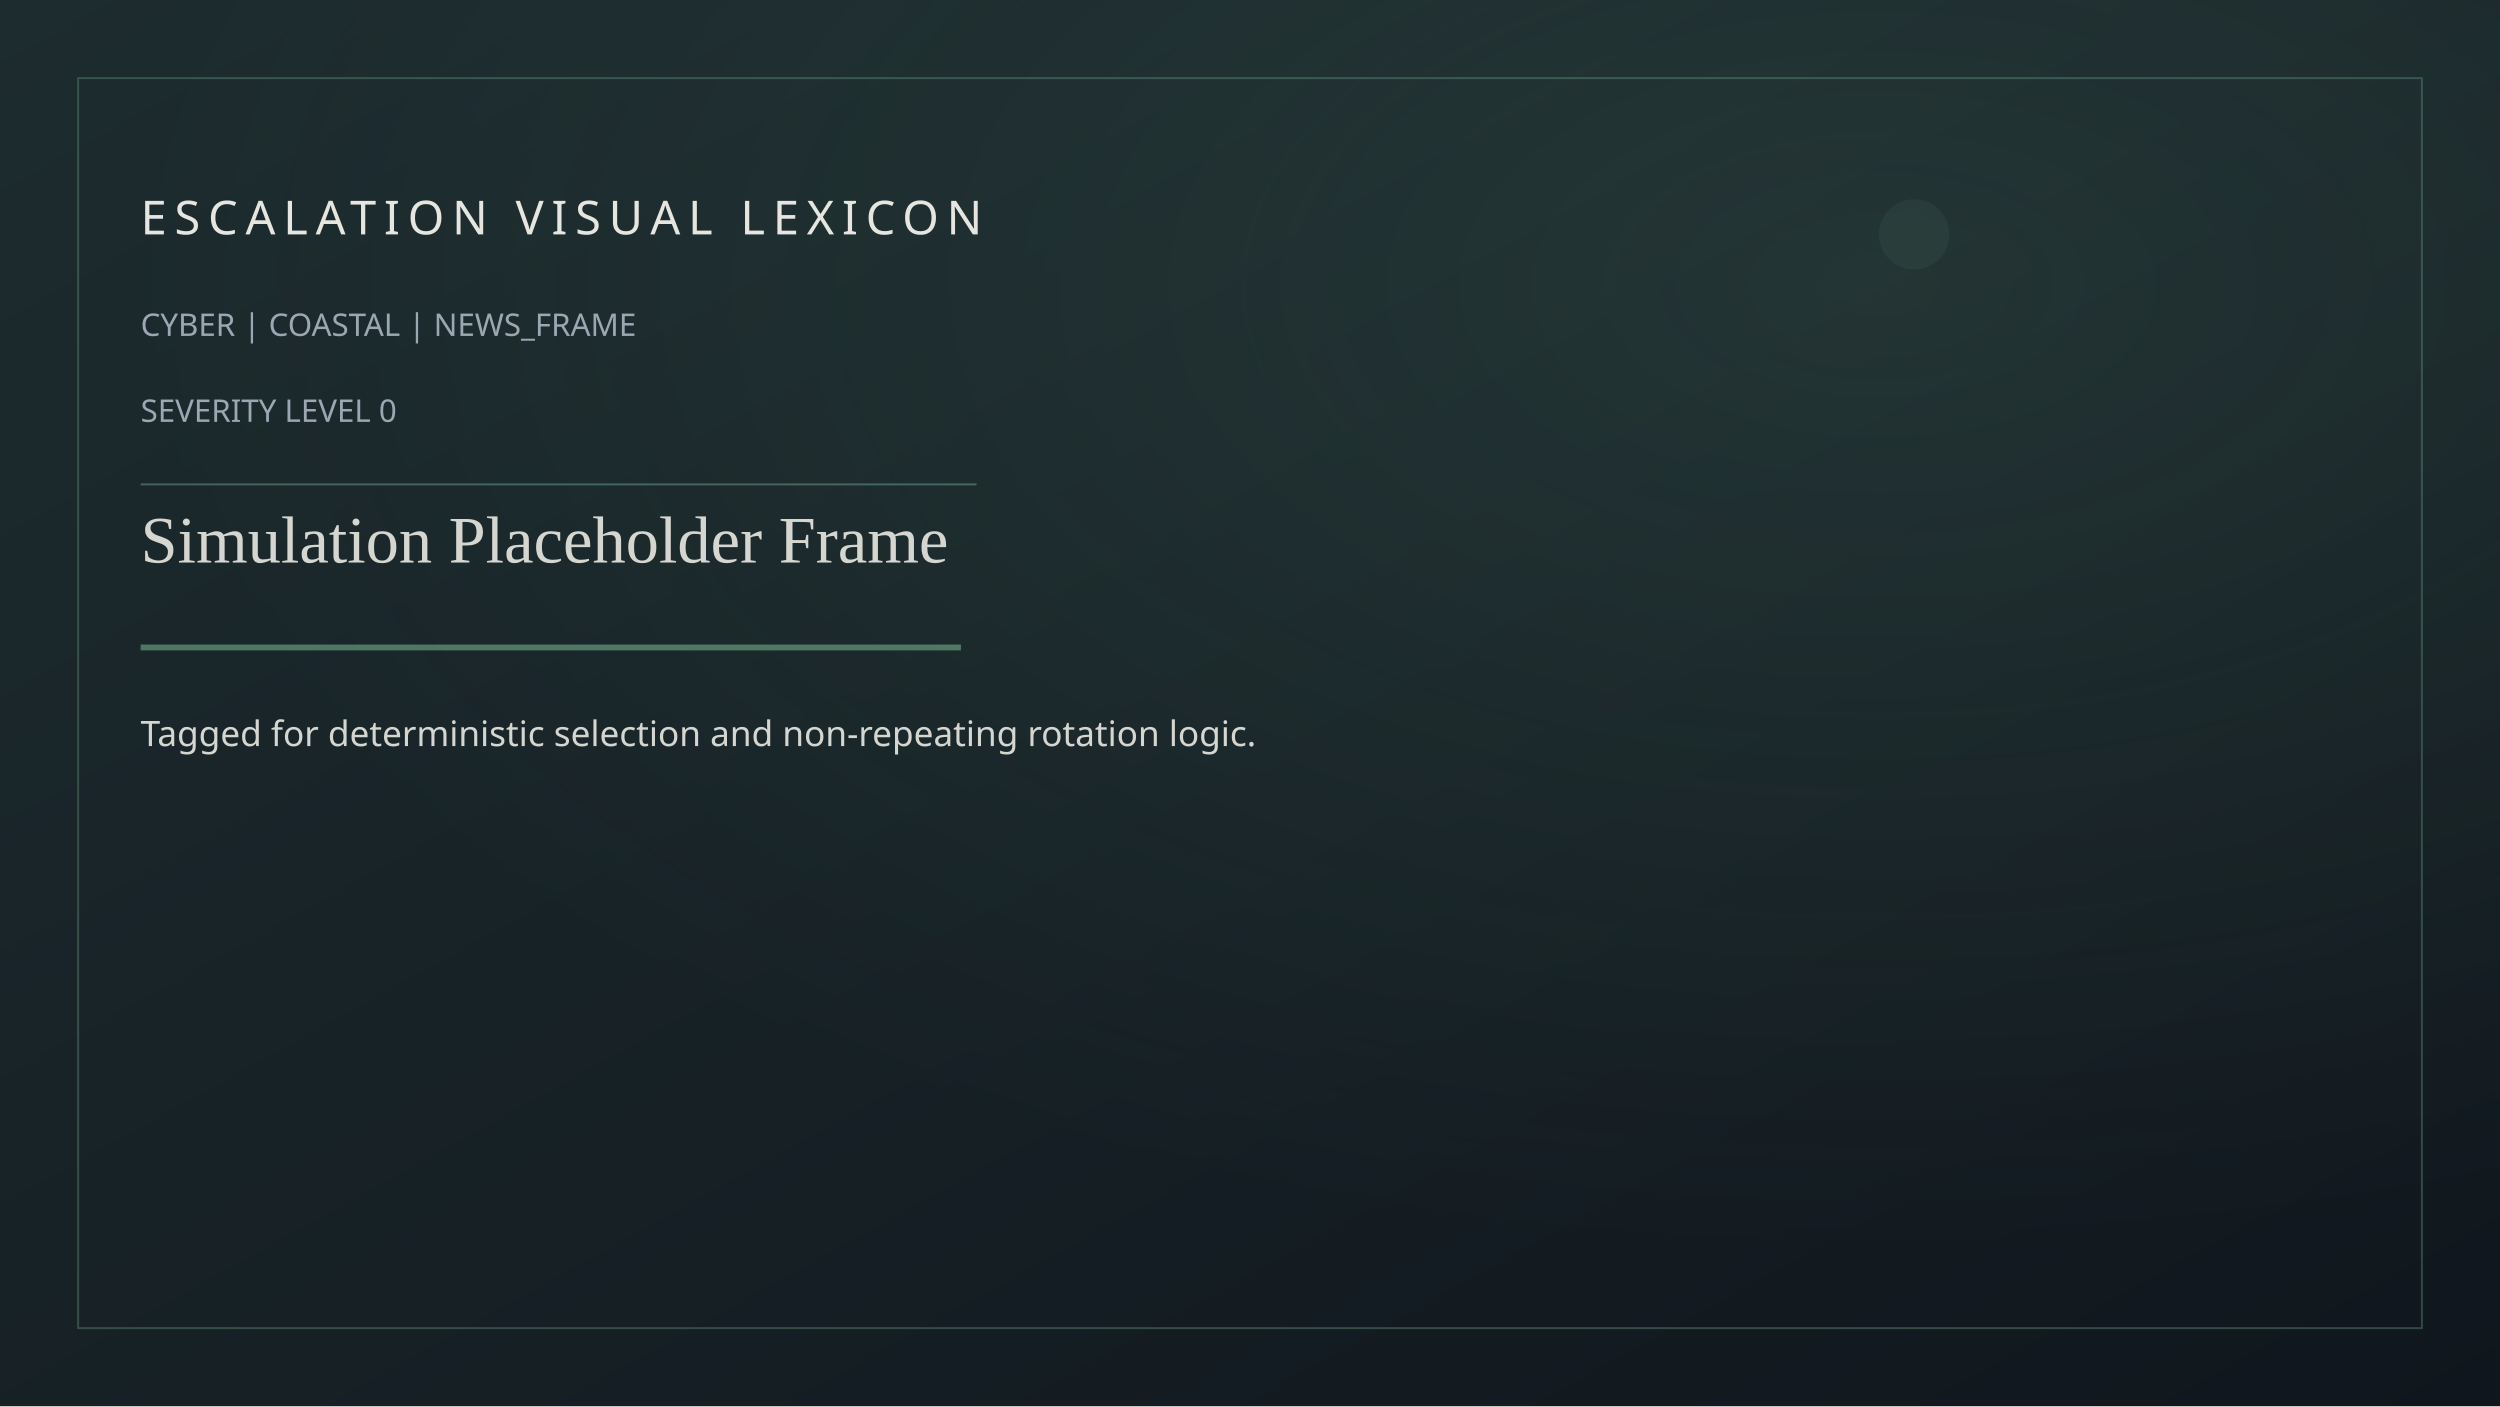
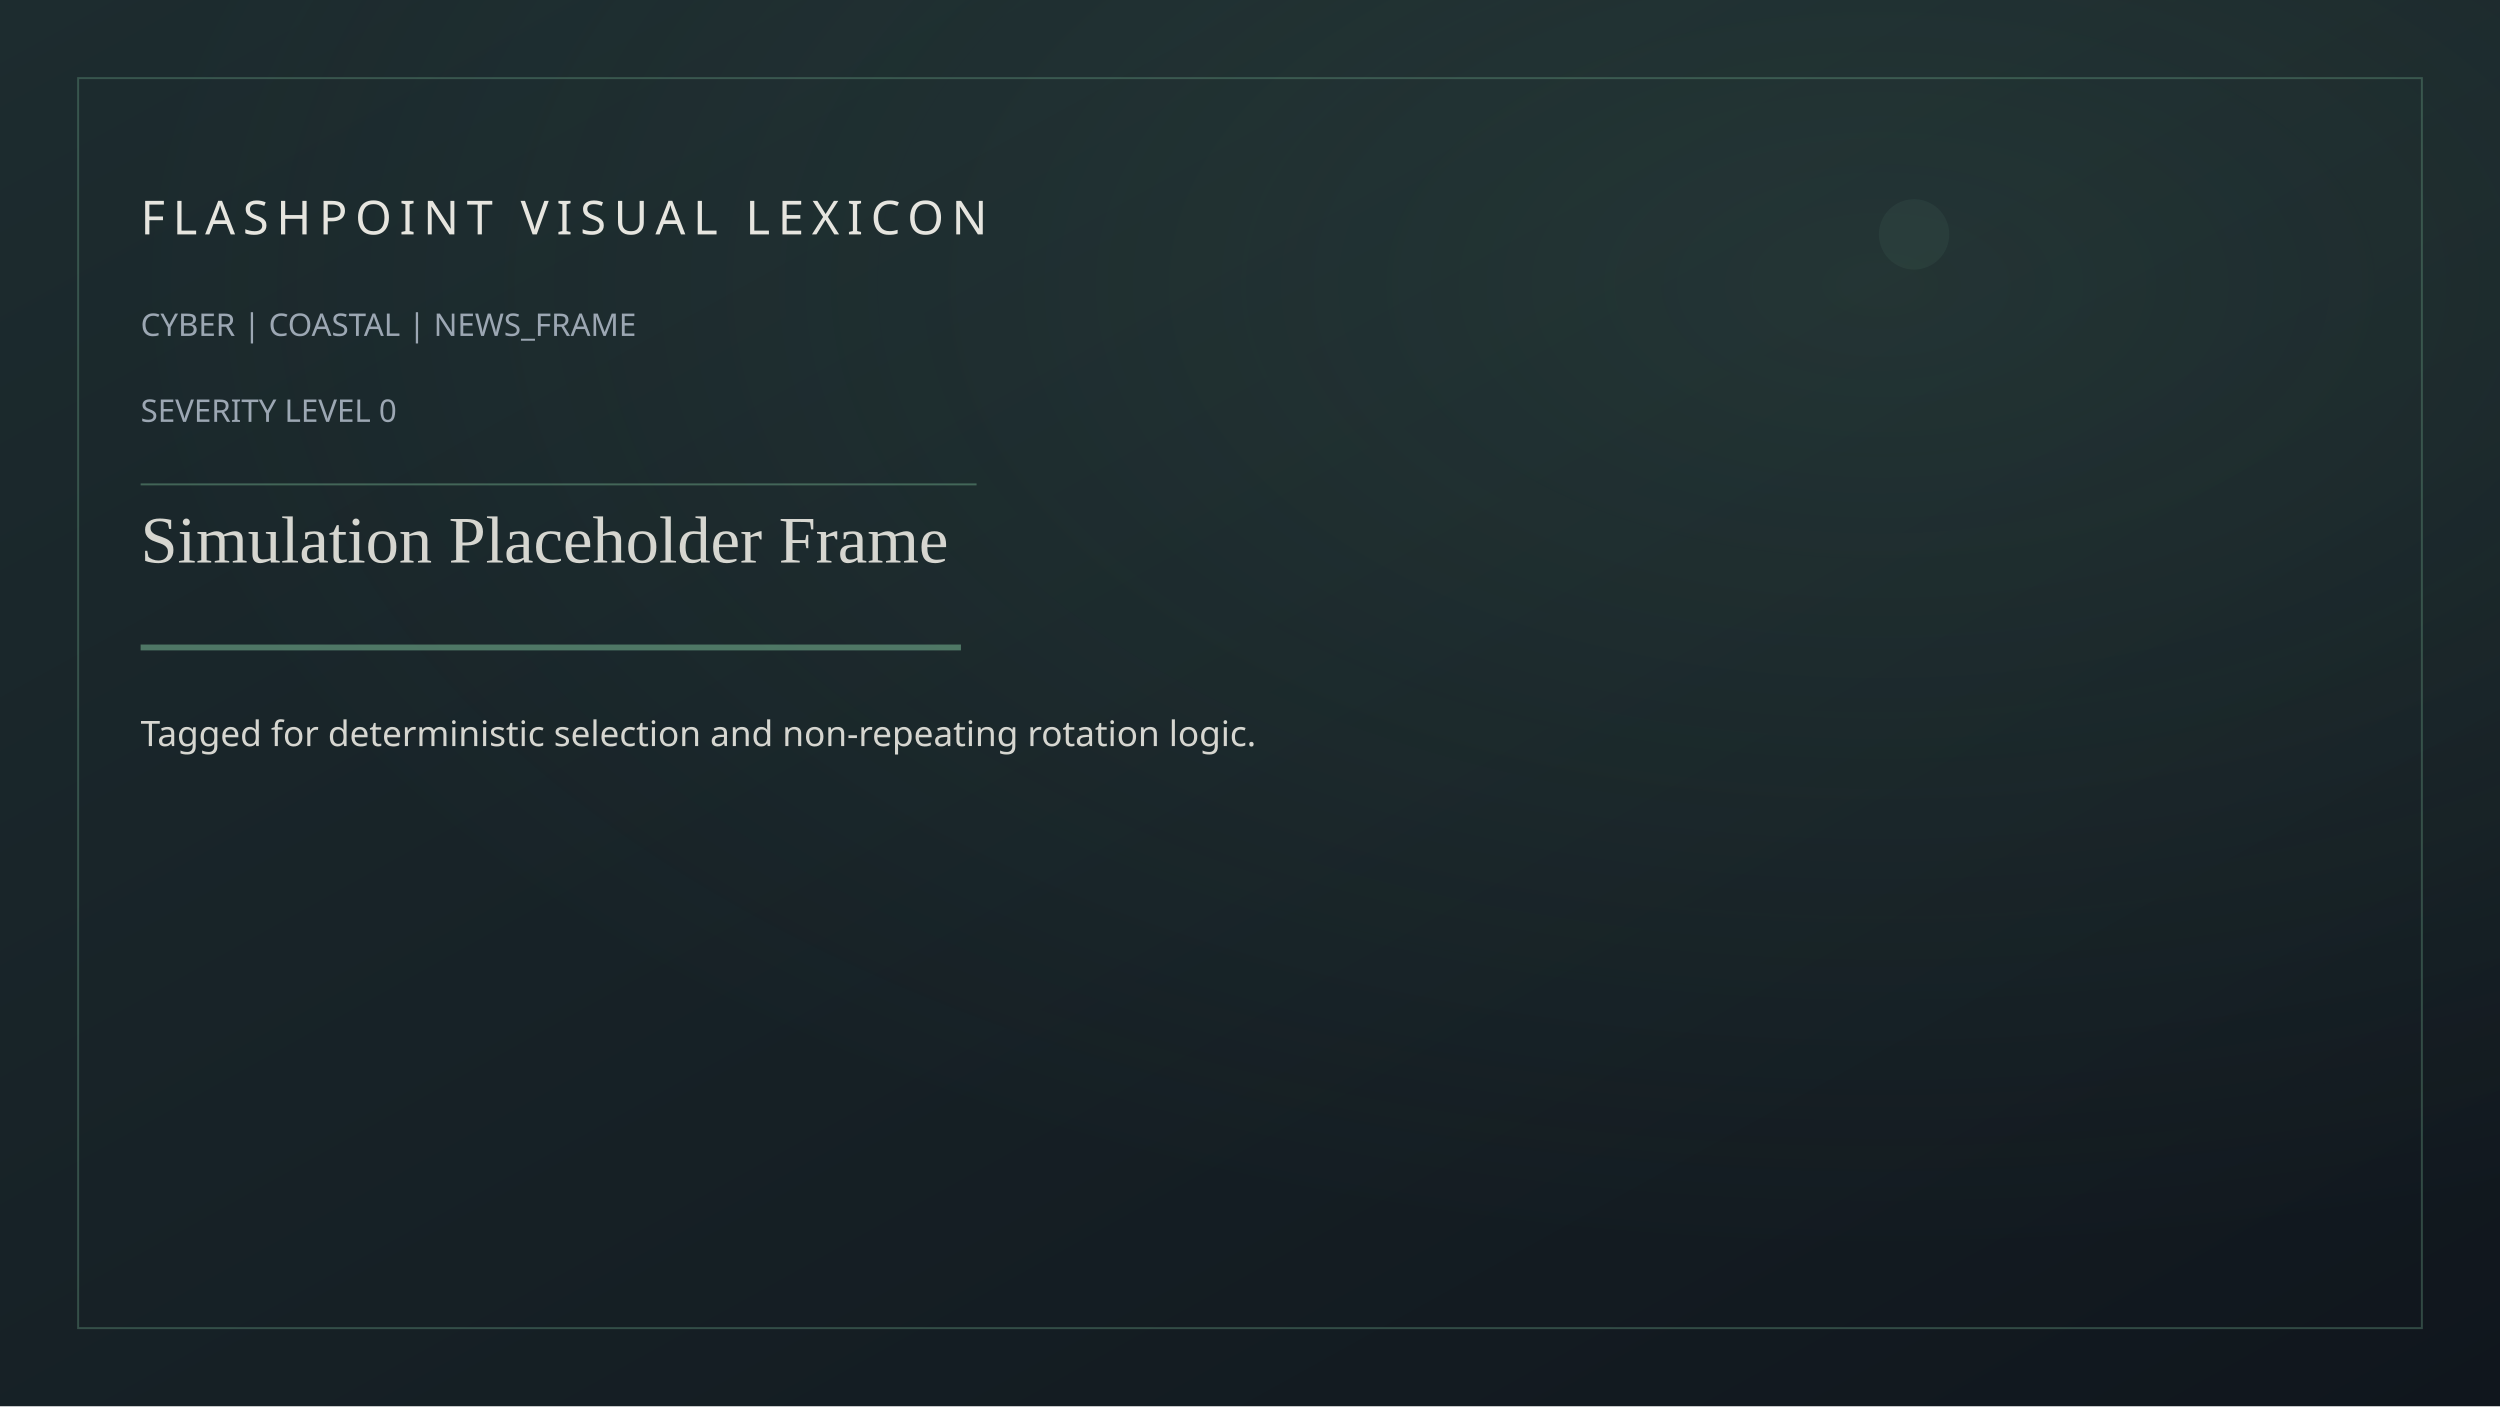
<svg xmlns="http://www.w3.org/2000/svg" width="1280" height="720" viewBox="0 0 1280 720">
  <defs>
    <linearGradient id="grad" x1="0" y1="0" x2="1" y2="1">
      <stop offset="0%" stop-color="#1d2c2f" />
      <stop offset="100%" stop-color="#10161d" />
    </linearGradient>
    <radialGradient id="glow" cx="75%" cy="20%" r="70%">
      <stop offset="0%" stop-color="#6aa285" stop-opacity="0.15" />
      <stop offset="100%" stop-color="#6aa285" stop-opacity="0" />
    </radialGradient>
  </defs>
  <rect width="1280" height="720" fill="url(#grad)" />
  <rect width="1280" height="720" fill="url(#glow)" />
  <rect x="40" y="40" width="1200" height="640" fill="none" stroke="#6aa285" stroke-opacity="0.36" />
  <circle cx="980" cy="120" r="18" fill="#6aa285" fill-opacity="0.09" />
-   <text x="72" y="120" fill="#e6e5df" font-family="IBM Plex Sans, sans-serif" font-size="24" letter-spacing="4">ESCALATION VISUAL LEXICON</text>
+   <text x="72" y="120" fill="#e6e5df" font-family="IBM Plex Sans, sans-serif" font-size="24" letter-spacing="4">FLASHPOINT VISUAL LEXICON</text>
  <text x="72" y="172" fill="#9ca7b3" font-family="IBM Plex Sans, sans-serif" font-size="16">CYBER | COASTAL | NEWS_FRAME</text>
  <text x="72" y="216" fill="#9ca7b3" font-family="IBM Plex Sans, sans-serif" font-size="16">SEVERITY LEVEL 0</text>
  <line x1="72" y1="248" x2="500" y2="248" stroke="#6aa285" stroke-opacity="0.5" />
  <text x="72" y="288" fill="#d6d6d0" font-family="Source Serif 4, serif" font-size="34">Simulation Placeholder Frame</text>
  <rect x="72" y="330" width="420" height="3" fill="#6aa285" fill-opacity="0.65" />
  <text x="72" y="382" fill="#d6d6d0" font-family="IBM Plex Sans, sans-serif" font-size="18">Tagged for deterministic selection and non-repeating rotation logic.</text>
</svg>
